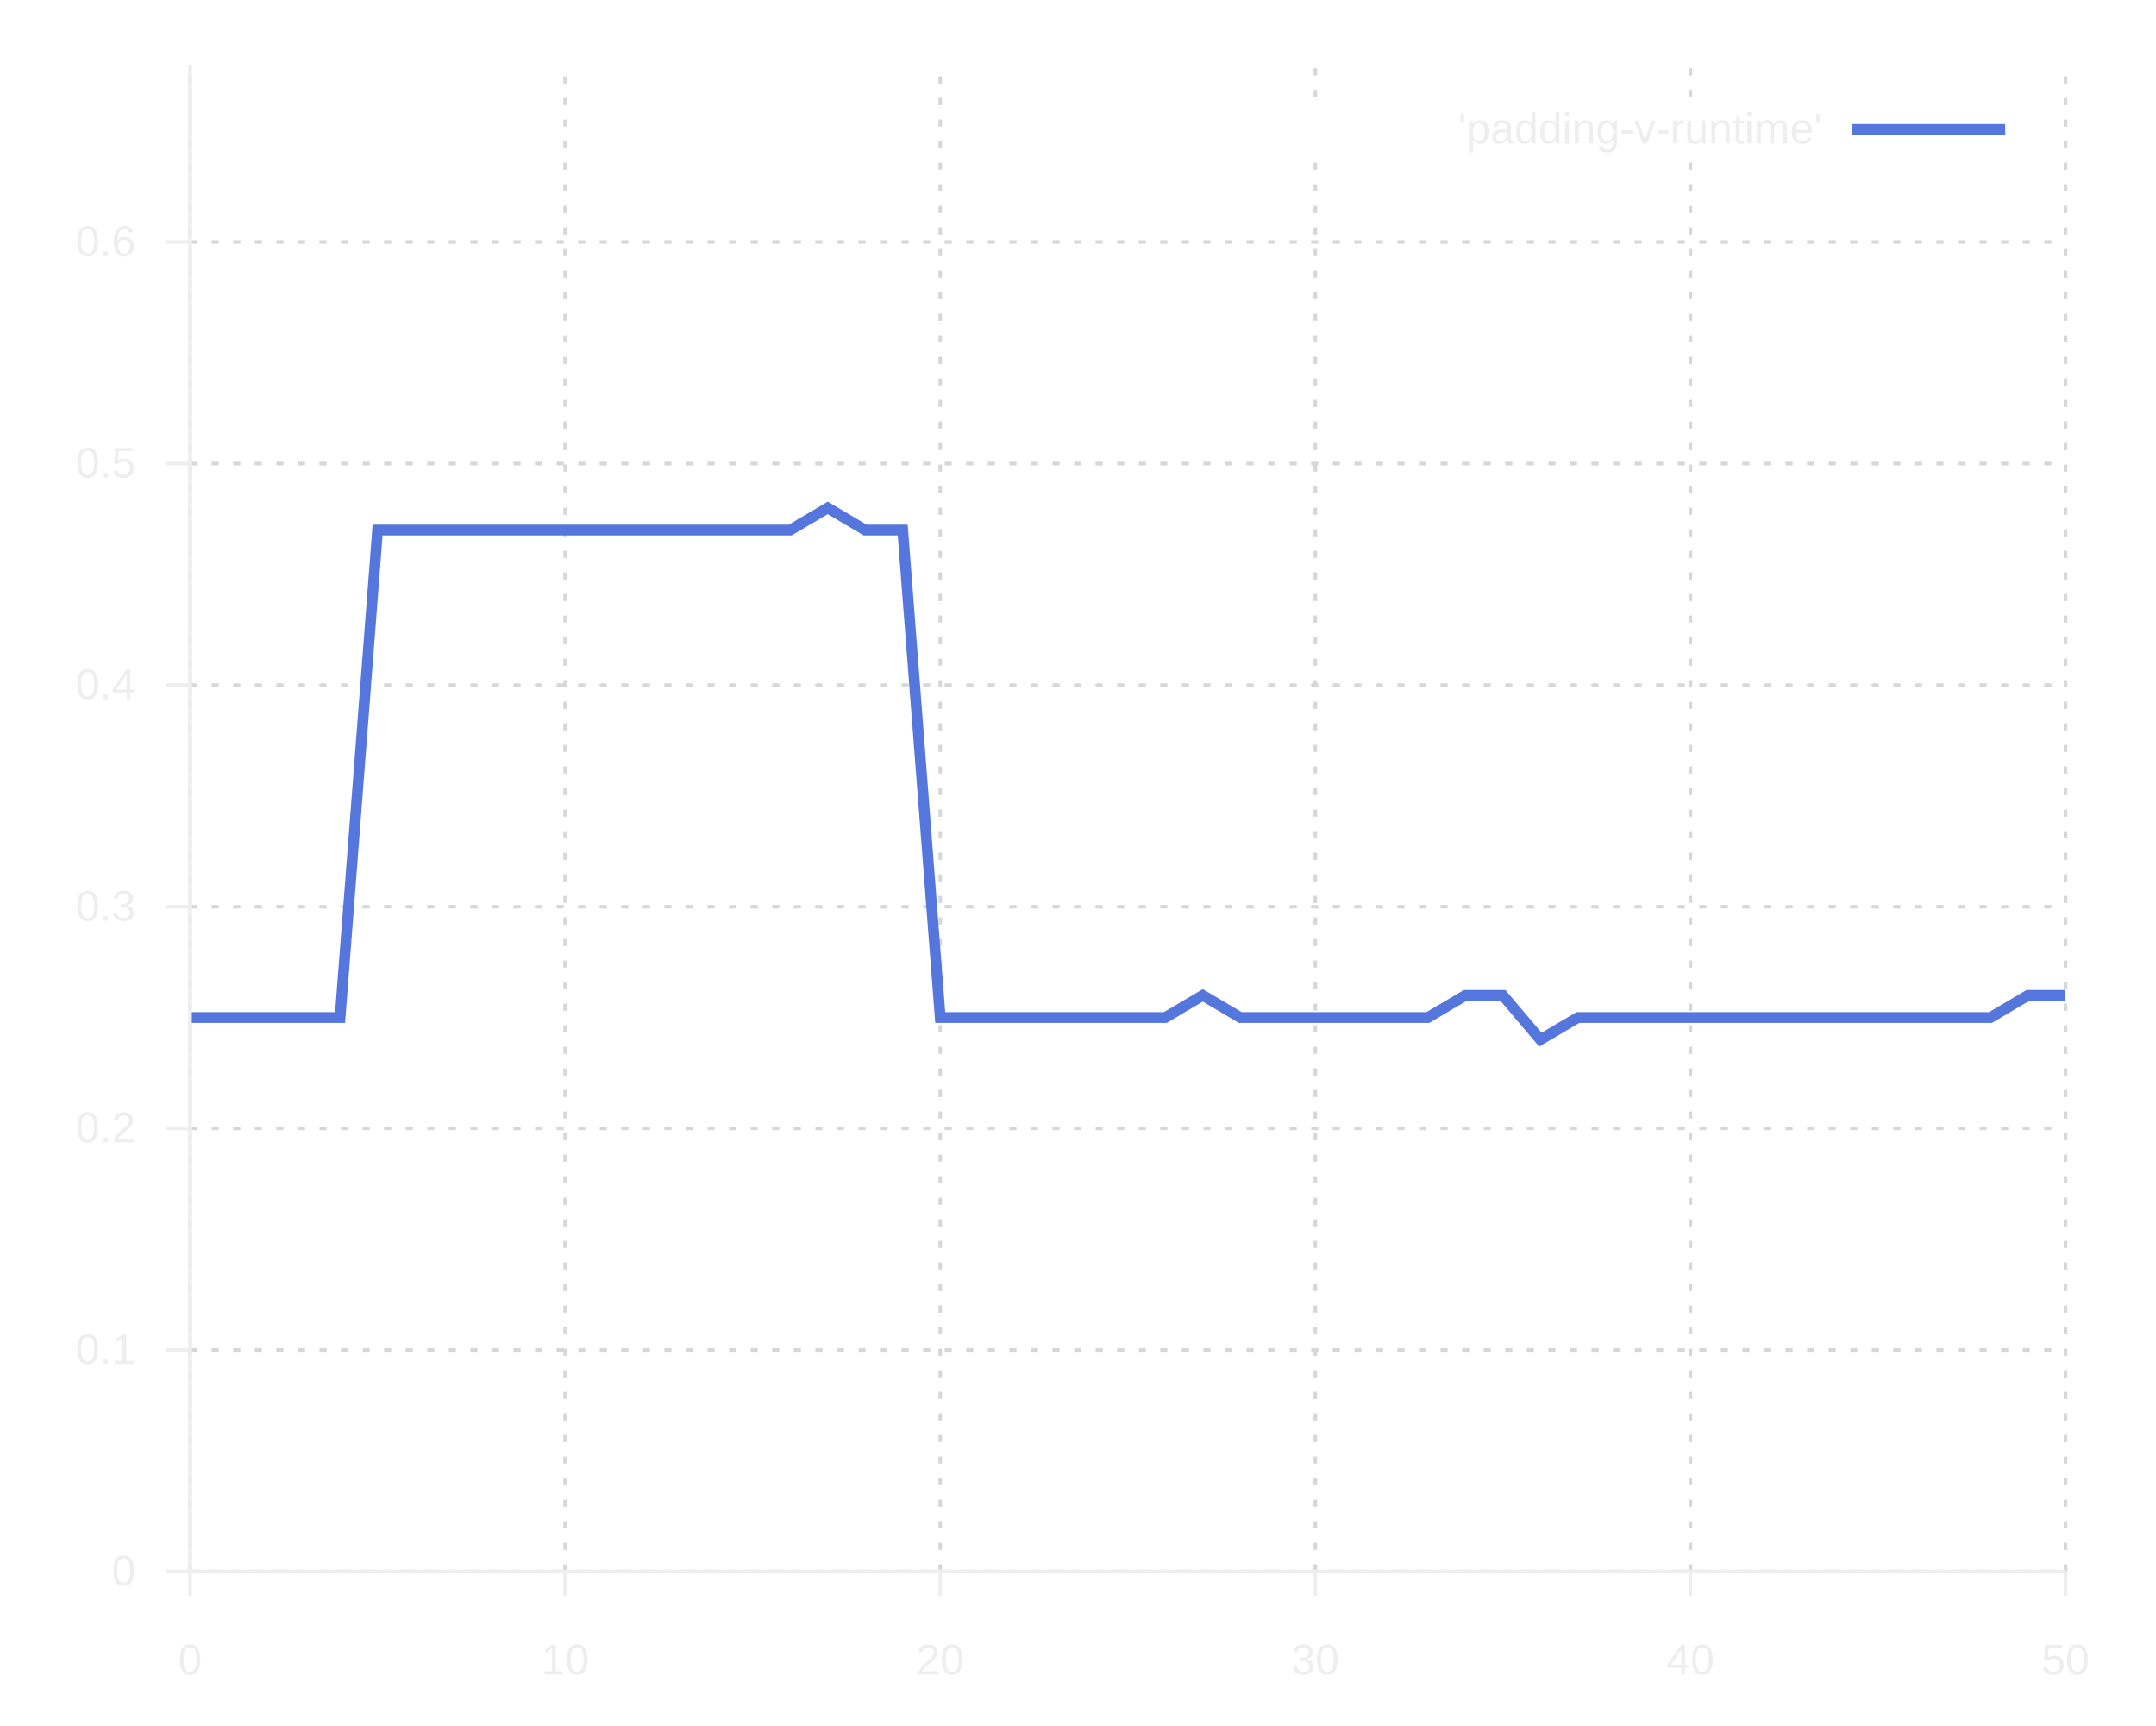
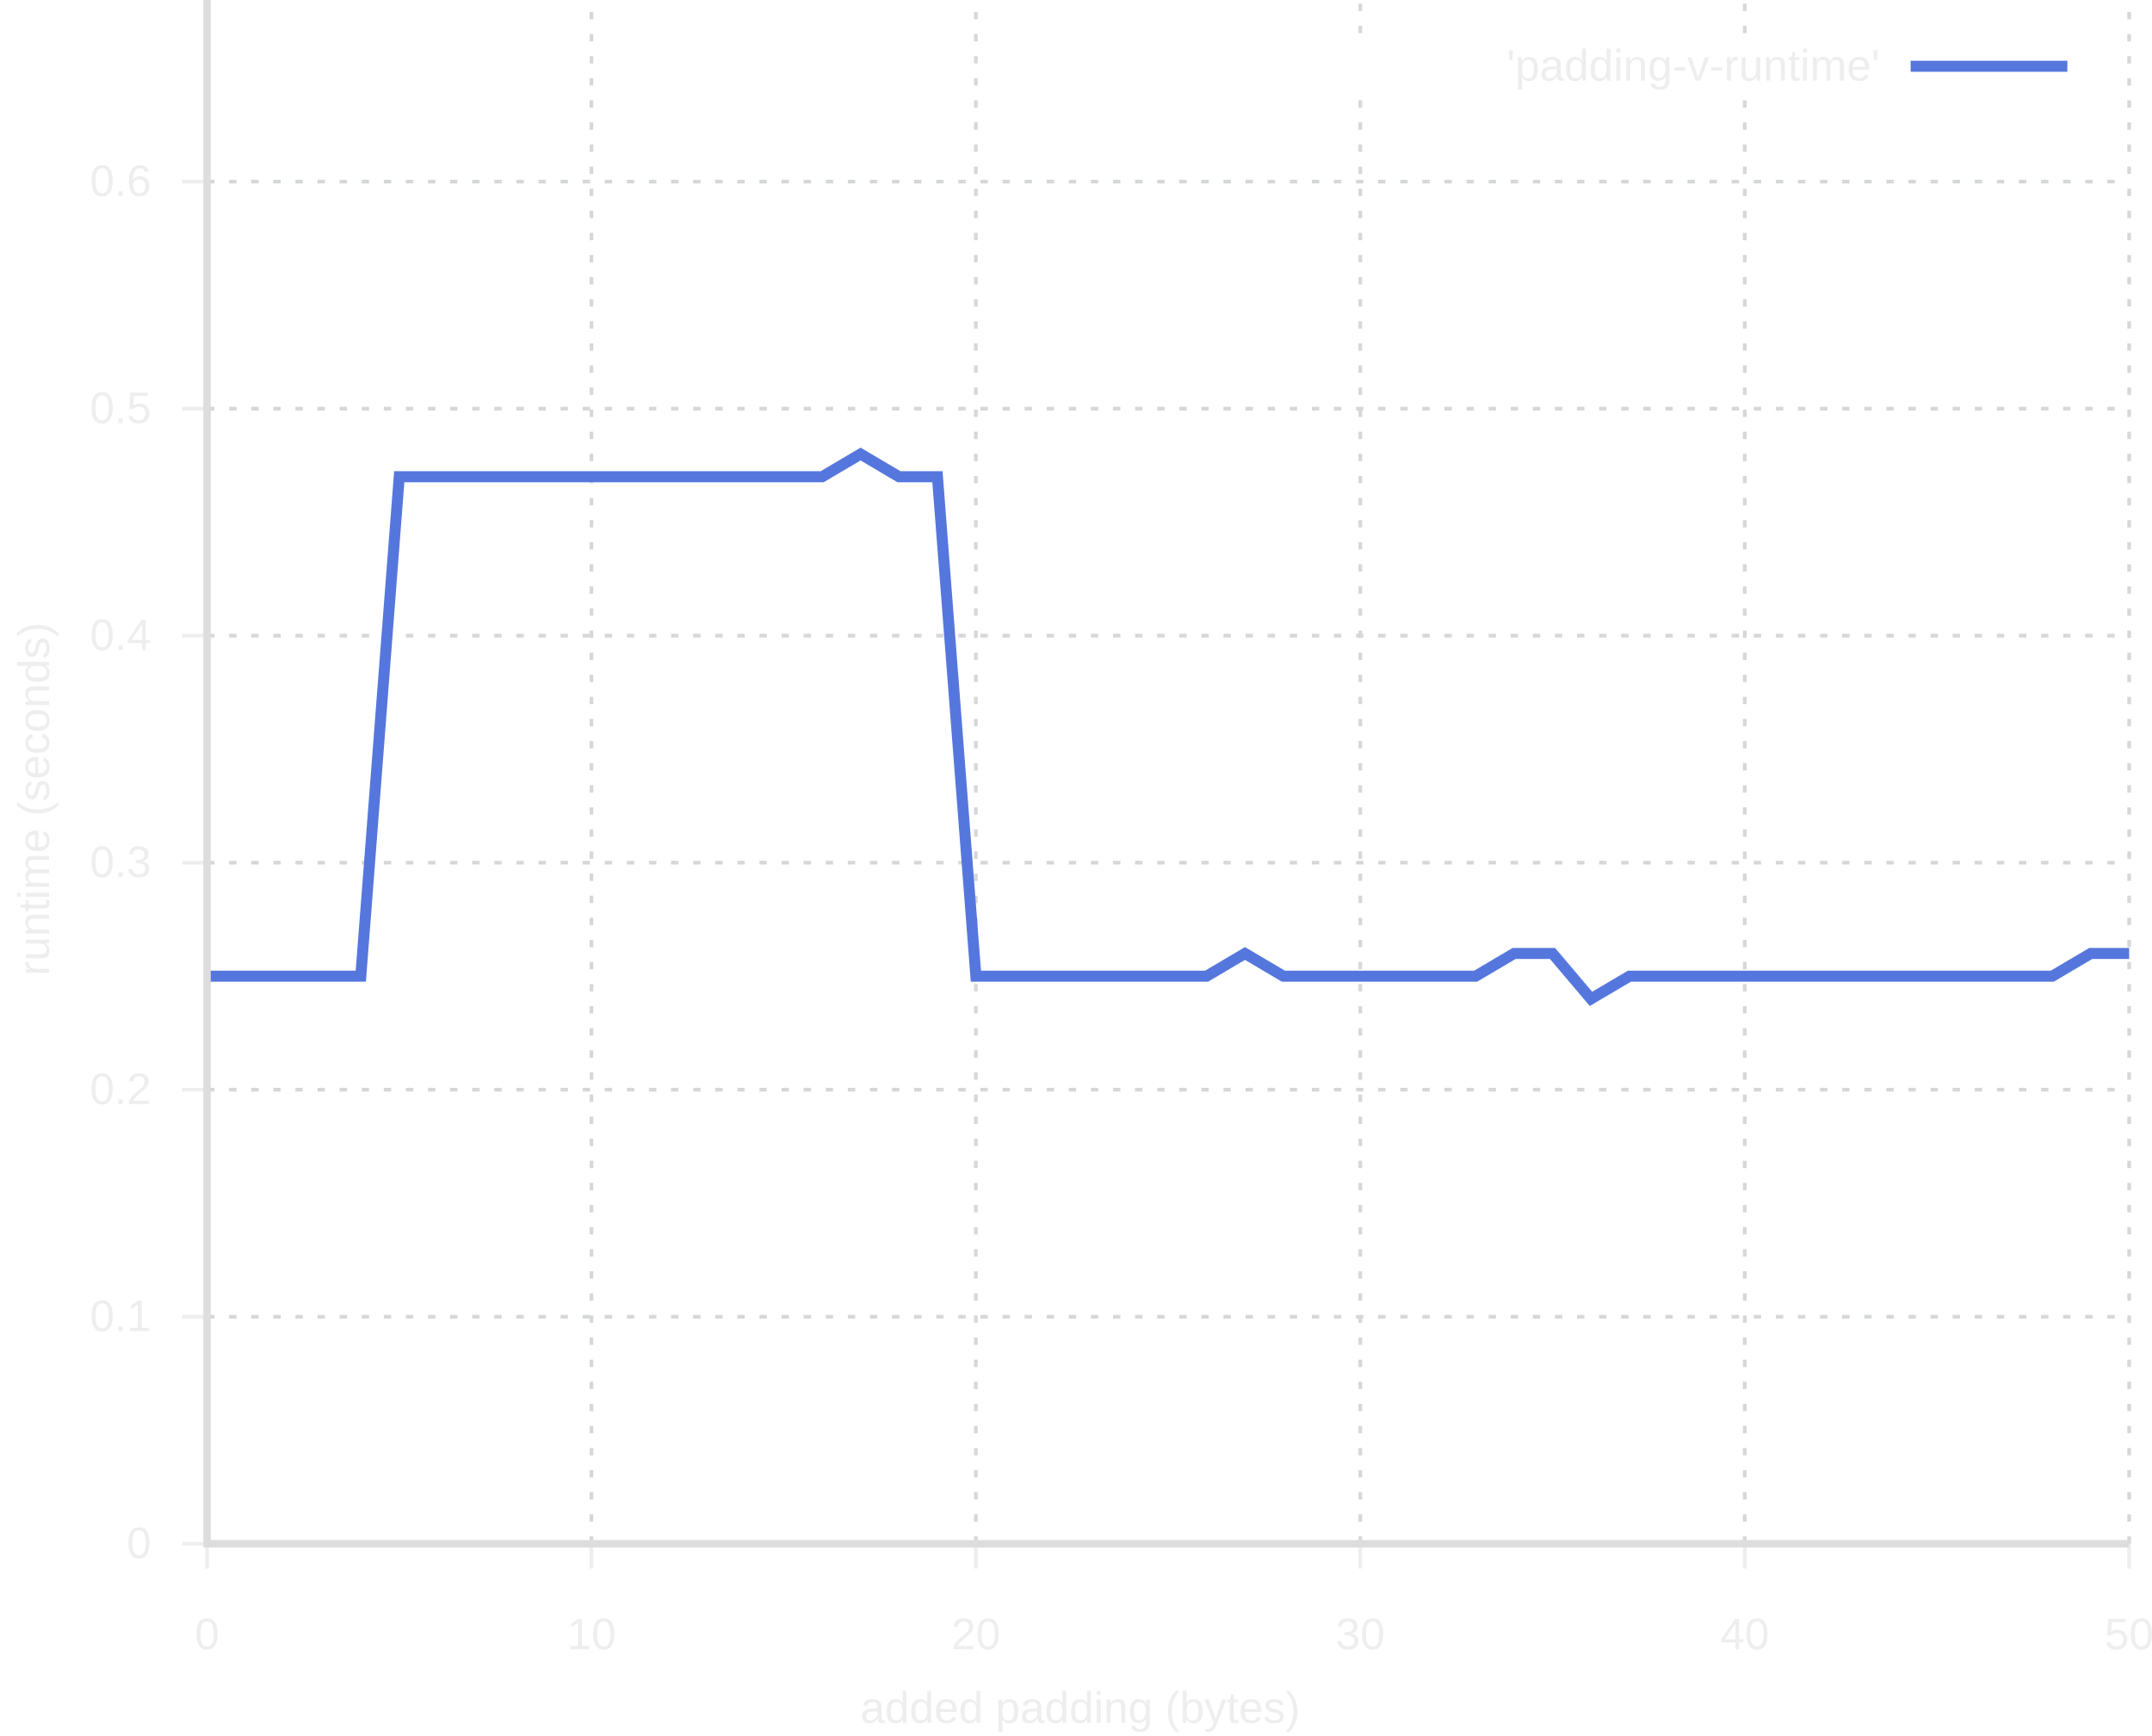
- <svg xmlns="http://www.w3.org/2000/svg" xmlns:xlink="http://www.w3.org/1999/xlink" viewBox="0 0 600 480">
+ <svg xmlns="http://www.w3.org/2000/svg" xmlns:xlink="http://www.w3.org/1999/xlink" version="1.1" viewBox="0 0 584.35 471.4" font-family="Arial">
  <defs>
-     <path id="a" fill="none" stroke="#eee" d="M52.89 18.01v419.24h521.93" />
+     <path id="a" d="m52.89 18.01v419.24h521.93" fill="none" stroke="#ddd" stroke-width="2" />
  </defs>
-   <g fill="none">
-     <path stroke="#eee" d="M157.28 437.25V444m104.38-6.75V444m104.39-6.75V444m104.38-6.75V444M52.89 128.99h-6.75m6.75 61.65h-6.75m6.75 61.65h-6.75m6.75 61.65h-6.75m6.75 61.66h-6.75m6.75 61.65h-6.75m6.75 0V444m0-376.67h-6.75m528.68 369.92V444" />
-     <path stroke="#d6d7d9" stroke-dasharray="2 4" d="M157.28 437.25V18.01m104.38 419.24V18.01m104.39 419.24V45.01m0-18v-9m104.38 419.24V45.01m0-18v-9M52.89 128.99h521.93M52.89 190.64h521.93M52.89 252.29h521.93M52.89 313.94h521.93M52.89 375.6h521.93M52.89 437.25h521.93m-521.93 0V18.01m0 49.32h521.93m0 369.92V18.01" />
-     <g fill="#eee" font-family="Arial" font-size="12" text-anchor="end">
-       <text transform="translate(37.75 132.89)">
+   <g transform="translate(3.3272 -18.01)" fill="none">
+     <path d="m157.28 437.25v6.75m104.38-6.75v6.75m104.39-6.75v6.75m104.38-6.75v6.75m-417.54-315.01h-6.75m6.75 61.65h-6.75m6.75 61.65h-6.75m6.75 61.65h-6.75m6.75 61.66h-6.75m6.75 61.65h-6.75m6.75 0v6.75m0-376.67h-6.75m528.68 369.92v6.75" stroke="#eee" />
+     <path d="m157.28 437.25v-419.24m104.38 419.24v-419.24m104.39 419.24v-392.24m0-18v-9m104.38 419.24v-392.24m0-18v-9m-417.54 110.98h521.93m-521.93 61.65h521.93m-521.93 61.65h521.93m-521.93 61.65h521.93m-521.93 61.66h521.93m-521.93 61.65h521.93m-521.93 0v-419.24m0 49.32h521.93m0 369.92v-419.24" stroke="#d6d7d9" stroke-dasharray="2, 4" />
+     <g fill="#eee" font-size="12px" text-anchor="end">
+       <text transform="translate(37.75,132.89)">
        <tspan>0.5</tspan>
      </text>
-       <text transform="translate(37.75 194.54)">
+       <text transform="translate(37.75,194.54)">
        <tspan>0.4</tspan>
      </text>
-       <text transform="translate(37.75 256.19)">
+       <text transform="translate(37.75,256.19)">
        <tspan>0.3</tspan>
      </text>
-       <text transform="translate(37.75 317.84)">
+       <text transform="translate(37.75,317.84)">
        <tspan>0.2</tspan>
      </text>
-       <text transform="translate(37.75 379.5)">
+       <text transform="translate(37.75,379.5)">
        <tspan>0.1</tspan>
      </text>
-       <text transform="translate(37.75 441.15)">
+       <text transform="translate(37.75,441.15)">
        <tspan>0</tspan>
      </text>
-       <text transform="translate(37.75 71.23)">
+       <text transform="translate(37.75,71.23)">
        <tspan>0.6</tspan>
      </text>
      <g text-anchor="middle">
-         <text transform="translate(157.28 465.9)">
+         <text transform="translate(157.28,465.9)">
          <tspan>10</tspan>
        </text>
-         <text transform="translate(261.66 465.9)">
+         <text transform="translate(261.66,465.9)">
          <tspan>20</tspan>
        </text>
-         <text transform="translate(366.05 465.9)">
+         <text transform="translate(366.05,465.9)">
          <tspan>30</tspan>
        </text>
-         <text transform="translate(470.43 465.9)">
+         <text transform="translate(470.43,465.9)">
          <tspan>40</tspan>
        </text>
-         <text transform="translate(52.89 465.9)">
+         <text transform="translate(52.89,465.9)">
          <tspan>0</tspan>
        </text>
-         <text transform="translate(574.82 465.9)">
+         <text transform="translate(574.82,465.9)">
          <tspan>50</tspan>
+         </text>
+         <text transform="translate(290,485.9)">
+           <tspan>added padding (bytes)</tspan>
+         </text>
+         <text transform="translate(10,235) rotate(-90)">
+           <tspan>runtime (seconds)</tspan>
        </text>
      </g>
    </g>
  </g>
-   <use xlink:href="#a" />
-   <text fill="#eee" stroke-width="3" font-family="Arial" font-size="12" text-anchor="end" transform="translate(507.09 39.91)">'padding-v-runtime'</text>
-   <path fill="none" stroke="#57d" stroke-width="3" d="M515.48 36.01h42.56M52.89 283.12h41.75l10.44-135.64h114.83l10.44-6.16 10.43 6.16h10.44l10.44 135.64h62.63l10.44-6.17 10.44 6.17h52.19l10.44-6.17h10.44l10.44 12.33 10.44-6.16h114.82l10.44-6.17h10.44" />
-   <use xlink:href="#a" />
+   <text x="510.417" y="21.9" fill="#eeeeee" font-size="12px" stroke-width="3" text-anchor="end">'padding-v-runtime'</text>
+   <path d="m518.81 18h42.56m-505.15 247.11h41.75l10.44-135.64h114.83l10.44-6.16 10.43 6.16h10.44l10.44 135.64h62.63l10.44-6.17 10.44 6.17h52.19l10.44-6.17h10.44l10.44 12.33 10.44-6.16h114.82l10.44-6.17h10.44" fill="none" stroke="#57d" stroke-width="3" />
+   <use transform="translate(3.3272 -18.01)" xlink:href="#a" />
</svg>
